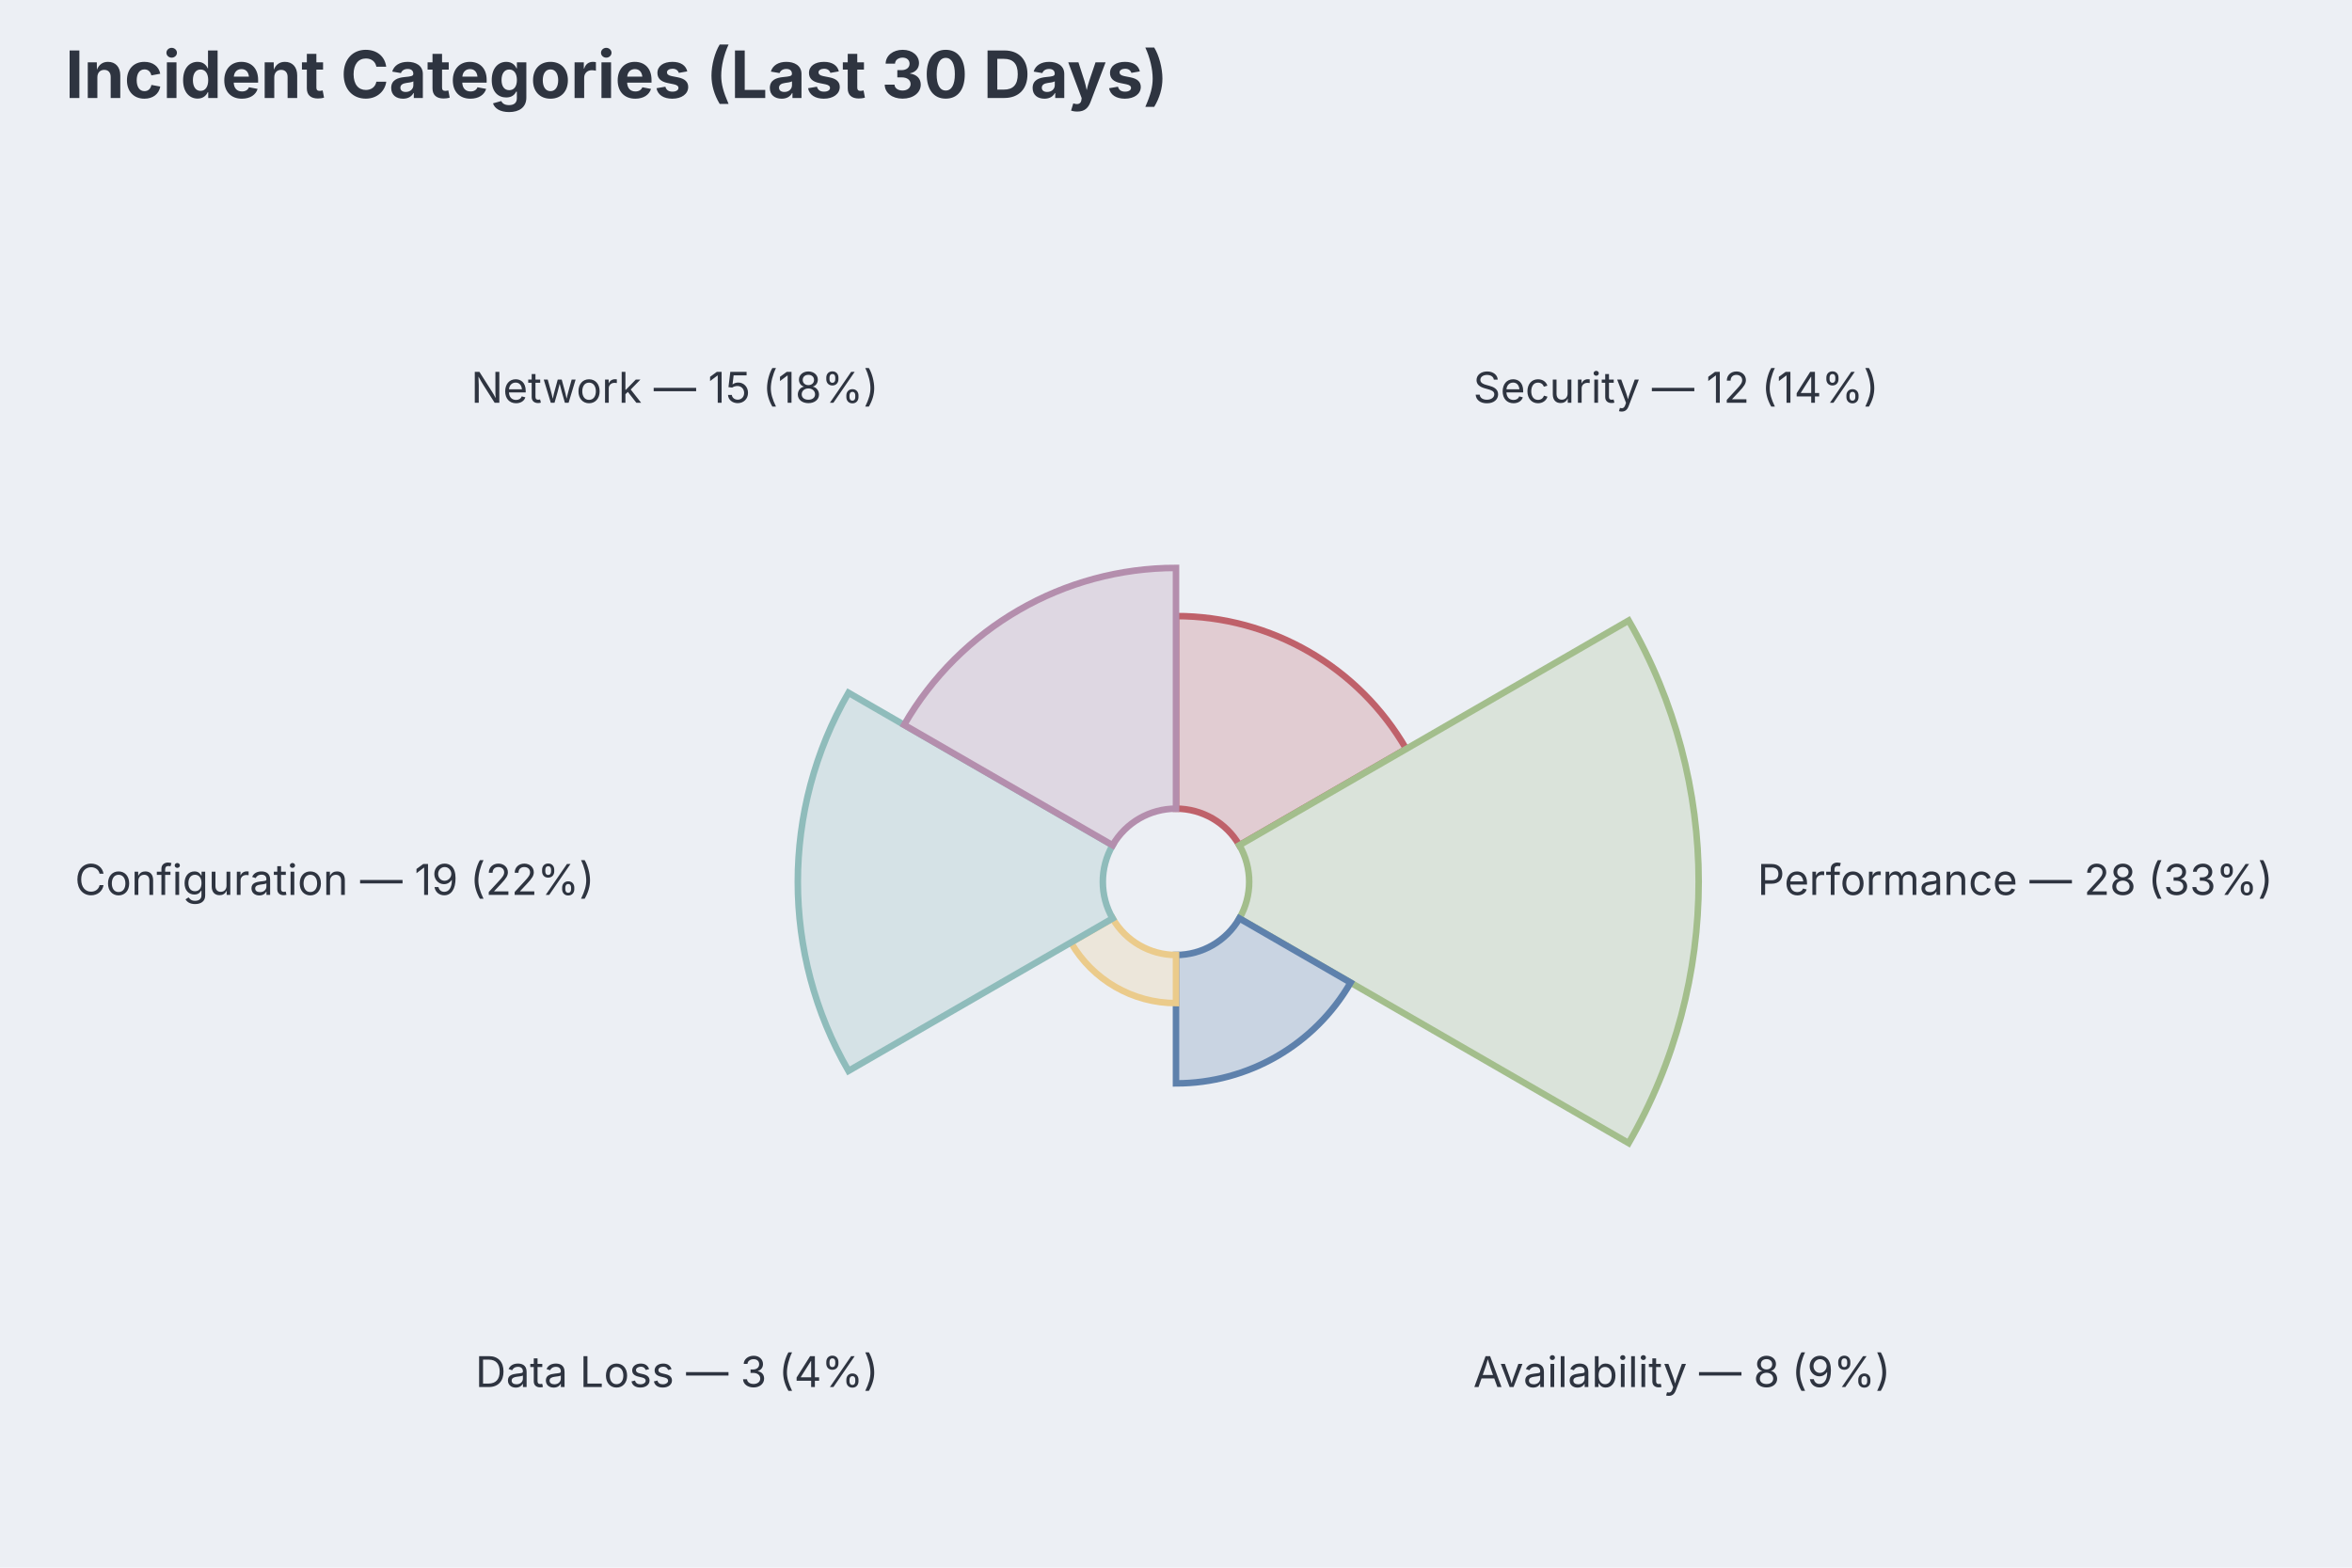
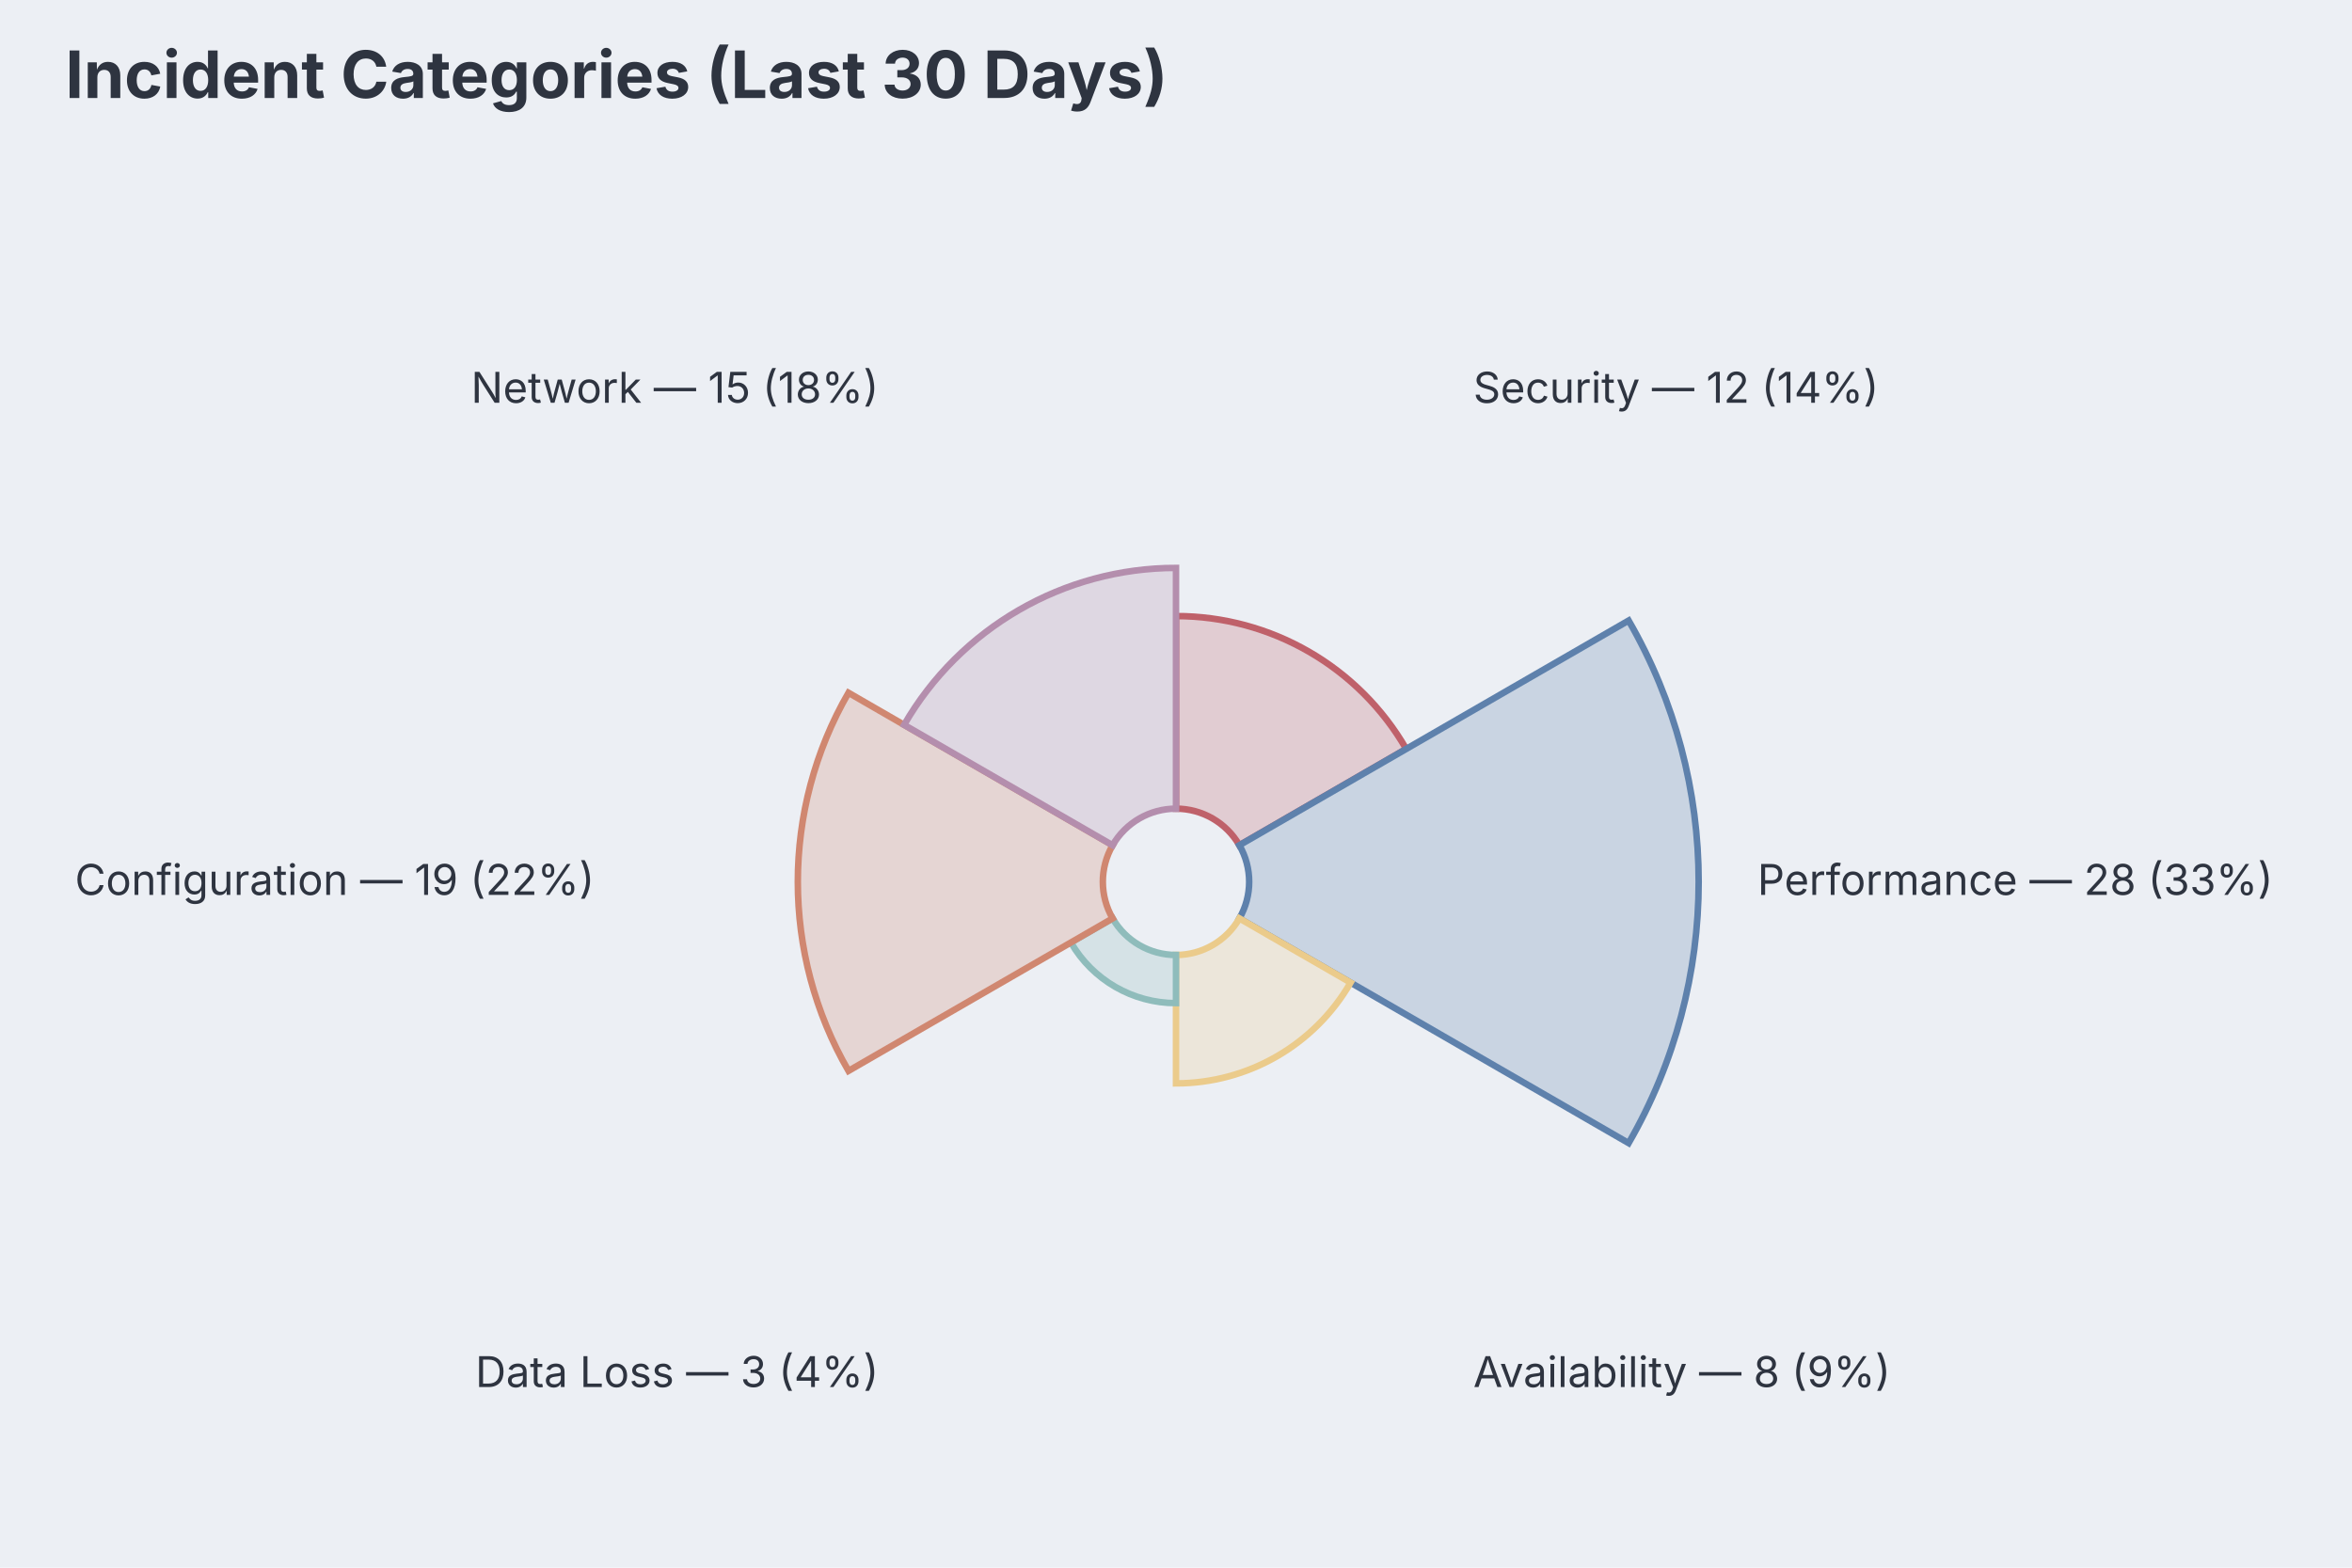
<svg xmlns="http://www.w3.org/2000/svg" aria-describedby="dgmo-desc-721c9c16" role="img" aria-label="Incident Categories (Last 30 Days) — Polar-area diagram" width="720" height="480" viewBox="0 0 720 480" style="background: rgb(236, 239, 244); font-family: Inter, system-ui, Avenir, Helvetica, Arial, sans-serif;">
  <style>.dgmo-datum:hover{filter:saturate(1.4) brightness(1.06)}.dgmo-datum{transition:filter .12s ease, opacity .12s ease}@media (hover:hover){svg:has(.dgmo-datum[data-emph-key="Security"]:hover) .dgmo-datum:not([data-emph-key="Security"]){opacity:0.18}svg:has(.dgmo-datum[data-emph-key="Performance"]:hover) .dgmo-datum:not([data-emph-key="Performance"]){opacity:0.18}svg:has(.dgmo-datum[data-emph-key="Availability"]:hover) .dgmo-datum:not([data-emph-key="Availability"]){opacity:0.18}svg:has(.dgmo-datum[data-emph-key="Data Loss"]:hover) .dgmo-datum:not([data-emph-key="Data Loss"]){opacity:0.18}svg:has(.dgmo-datum[data-emph-key="Configuration"]:hover) .dgmo-datum:not([data-emph-key="Configuration"]){opacity:0.18}svg:has(.dgmo-datum[data-emph-key="Network"]:hover) .dgmo-datum:not([data-emph-key="Network"]){opacity:0.18}svg:has([data-legend-entry="security"]:hover) .dgmo-datum:not([data-emph-key="Security"]){opacity:0.18}svg:has(.dgmo-datum[data-emph-key="Security"]:hover):has([data-legend-entry="security"]) [data-legend-entry]:not([data-legend-entry="security"]){opacity:0.18}svg:has([data-legend-entry="performance"]:hover) .dgmo-datum:not([data-emph-key="Performance"]){opacity:0.18}svg:has(.dgmo-datum[data-emph-key="Performance"]:hover):has([data-legend-entry="performance"]) [data-legend-entry]:not([data-legend-entry="performance"]){opacity:0.18}svg:has([data-legend-entry="availability"]:hover) .dgmo-datum:not([data-emph-key="Availability"]){opacity:0.18}svg:has(.dgmo-datum[data-emph-key="Availability"]:hover):has([data-legend-entry="availability"]) [data-legend-entry]:not([data-legend-entry="availability"]){opacity:0.18}svg:has([data-legend-entry="data loss"]:hover) .dgmo-datum:not([data-emph-key="Data Loss"]){opacity:0.18}svg:has(.dgmo-datum[data-emph-key="Data Loss"]:hover):has([data-legend-entry="data loss"]) [data-legend-entry]:not([data-legend-entry="data loss"]){opacity:0.18}svg:has([data-legend-entry="configuration"]:hover) .dgmo-datum:not([data-emph-key="Configuration"]){opacity:0.18}svg:has(.dgmo-datum[data-emph-key="Configuration"]:hover):has([data-legend-entry="configuration"]) [data-legend-entry]:not([data-legend-entry="configuration"]){opacity:0.18}svg:has([data-legend-entry="network"]:hover) .dgmo-datum:not([data-emph-key="Network"]){opacity:0.18}svg:has(.dgmo-datum[data-emph-key="Network"]:hover):has([data-legend-entry="network"]) [data-legend-entry]:not([data-legend-entry="network"]){opacity:0.18}}</style>
  <rect class="dgmo-canvas-bg" x="0" y="0" width="720" height="480" fill="#eceff4" />
  <text class="chart-title" x="20" y="30" text-anchor="start" fill="#2e3440" font-size="20" font-weight="bold" style="cursor: default;" data-line-number="1">Incident Categories (Last 30 Days)</text>
  <g transform="translate(360,270)">
    <path d="M0,-81.371A81.371,81.371,0,0,1,70.47,-40.686L19.399,-11.2A22.4,22.4,0,0,0,0,-22.4Z" fill="#e1ccd2" stroke="#bf616a" stroke-width="2" class="dgmo-datum" data-line-number="3" data-emph-key="Security" data-name="Security" data-value="12 (14%)" data-color="#bf616a" />
    <text x="91" y="-146.688" text-anchor="start" fill="#2e3440" font-size="13" font-family="Inter, system-ui, Avenir, Helvetica, Arial, sans-serif">Security — 12 (14%)</text>
-     <path d="M138.564,-80A160,160,0,0,1,138.564,80L19.399,11.2A22.4,22.4,0,0,0,19.399,-11.2Z" fill="#dae3da" stroke="#a3be8c" stroke-width="2" class="dgmo-datum" data-line-number="4" data-emph-key="Performance" data-name="Performance" data-value="28 (33%)" data-color="#a3be8c" />
+     <path d="M138.564,-80A160,160,0,0,1,138.564,80L19.399,11.2A22.4,22.4,0,0,0,19.399,-11.2Z" fill="#c9d4e2" stroke="#5e81ac" stroke-width="2" class="dgmo-datum" data-line-number="4" data-emph-key="Performance" data-name="Performance" data-value="28 (33%)" data-color="#5e81ac" />
    <text x="178" y="4" text-anchor="start" fill="#2e3440" font-size="13" font-family="Inter, system-ui, Avenir, Helvetica, Arial, sans-serif">Performance — 28 (33%)</text>
-     <path d="M53.446,30.857A61.714,61.714,0,0,1,0,61.714L0,22.4A22.4,22.4,0,0,0,19.399,11.2Z" fill="#c9d4e2" stroke="#5e81ac" stroke-width="2" class="dgmo-datum" data-line-number="5" data-emph-key="Availability" data-name="Availability" data-value="8 (9%)" data-color="#5e81ac" />
+     <path d="M53.446,30.857A61.714,61.714,0,0,1,0,61.714L0,22.4A22.4,22.4,0,0,0,19.399,11.2Z" fill="#ece6da" stroke="#ebcb8b" stroke-width="2" class="dgmo-datum" data-line-number="5" data-emph-key="Availability" data-name="Availability" data-value="8 (9%)" data-color="#ebcb8b" />
    <text x="91" y="154.688" text-anchor="start" fill="#2e3440" font-size="13" font-family="Inter, system-ui, Avenir, Helvetica, Arial, sans-serif">Availability — 8 (9%)</text>
-     <path d="M0,37.143A37.143,37.143,0,0,1,-32.167,18.571L-19.399,11.2A22.4,22.4,0,0,0,0,22.4Z" fill="#ece6da" stroke="#ebcb8b" stroke-width="2" class="dgmo-datum" data-line-number="6" data-emph-key="Data Loss" data-name="Data Loss" data-value="3 (4%)" data-color="#ebcb8b" />
+     <path d="M0,37.143A37.143,37.143,0,0,1,-32.167,18.571L-19.399,11.2A22.4,22.4,0,0,0,0,22.4Z" fill="#d5e2e6" stroke="#8fbcbb" stroke-width="2" class="dgmo-datum" data-line-number="6" data-emph-key="Data Loss" data-name="Data Loss" data-value="3 (4%)" data-color="#8fbcbb" />
    <text x="-91" y="154.688" text-anchor="end" fill="#2e3440" font-size="13" font-family="Inter, system-ui, Avenir, Helvetica, Arial, sans-serif">Data Loss — 3 (4%)</text>
-     <path d="M-100.261,57.886A115.771,115.771,0,0,1,-100.261,-57.886L-19.399,-11.2A22.4,22.4,0,0,0,-19.399,11.2Z" fill="#d5e2e6" stroke="#8fbcbb" stroke-width="2" class="dgmo-datum" data-line-number="7" data-emph-key="Configuration" data-name="Configuration" data-value="19 (22%)" data-color="#8fbcbb" />
+     <path d="M-100.261,57.886A115.771,115.771,0,0,1,-100.261,-57.886L-19.399,-11.2A22.4,22.4,0,0,0,-19.399,11.2Z" fill="#e5d5d3" stroke="#d08770" stroke-width="2" class="dgmo-datum" data-line-number="7" data-emph-key="Configuration" data-name="Configuration" data-value="19 (22%)" data-color="#d08770" />
    <text x="-178" y="4" text-anchor="end" fill="#2e3440" font-size="13" font-family="Inter, system-ui, Avenir, Helvetica, Arial, sans-serif">Configuration — 19 (22%)</text>
    <path d="M-83.237,-48.057A96.114,96.114,0,0,1,0,-96.114L0,-22.4A22.4,22.4,0,0,0,-19.399,-11.2Z" fill="#ded7e2" stroke="#b48ead" stroke-width="2" class="dgmo-datum" data-line-number="8" data-emph-key="Network" data-name="Network" data-value="15 (18%)" data-color="#b48ead" />
    <text x="-91" y="-146.688" text-anchor="end" fill="#2e3440" font-size="13" font-family="Inter, system-ui, Avenir, Helvetica, Arial, sans-serif">Network — 15 (18%)</text>
  </g>
</svg>
